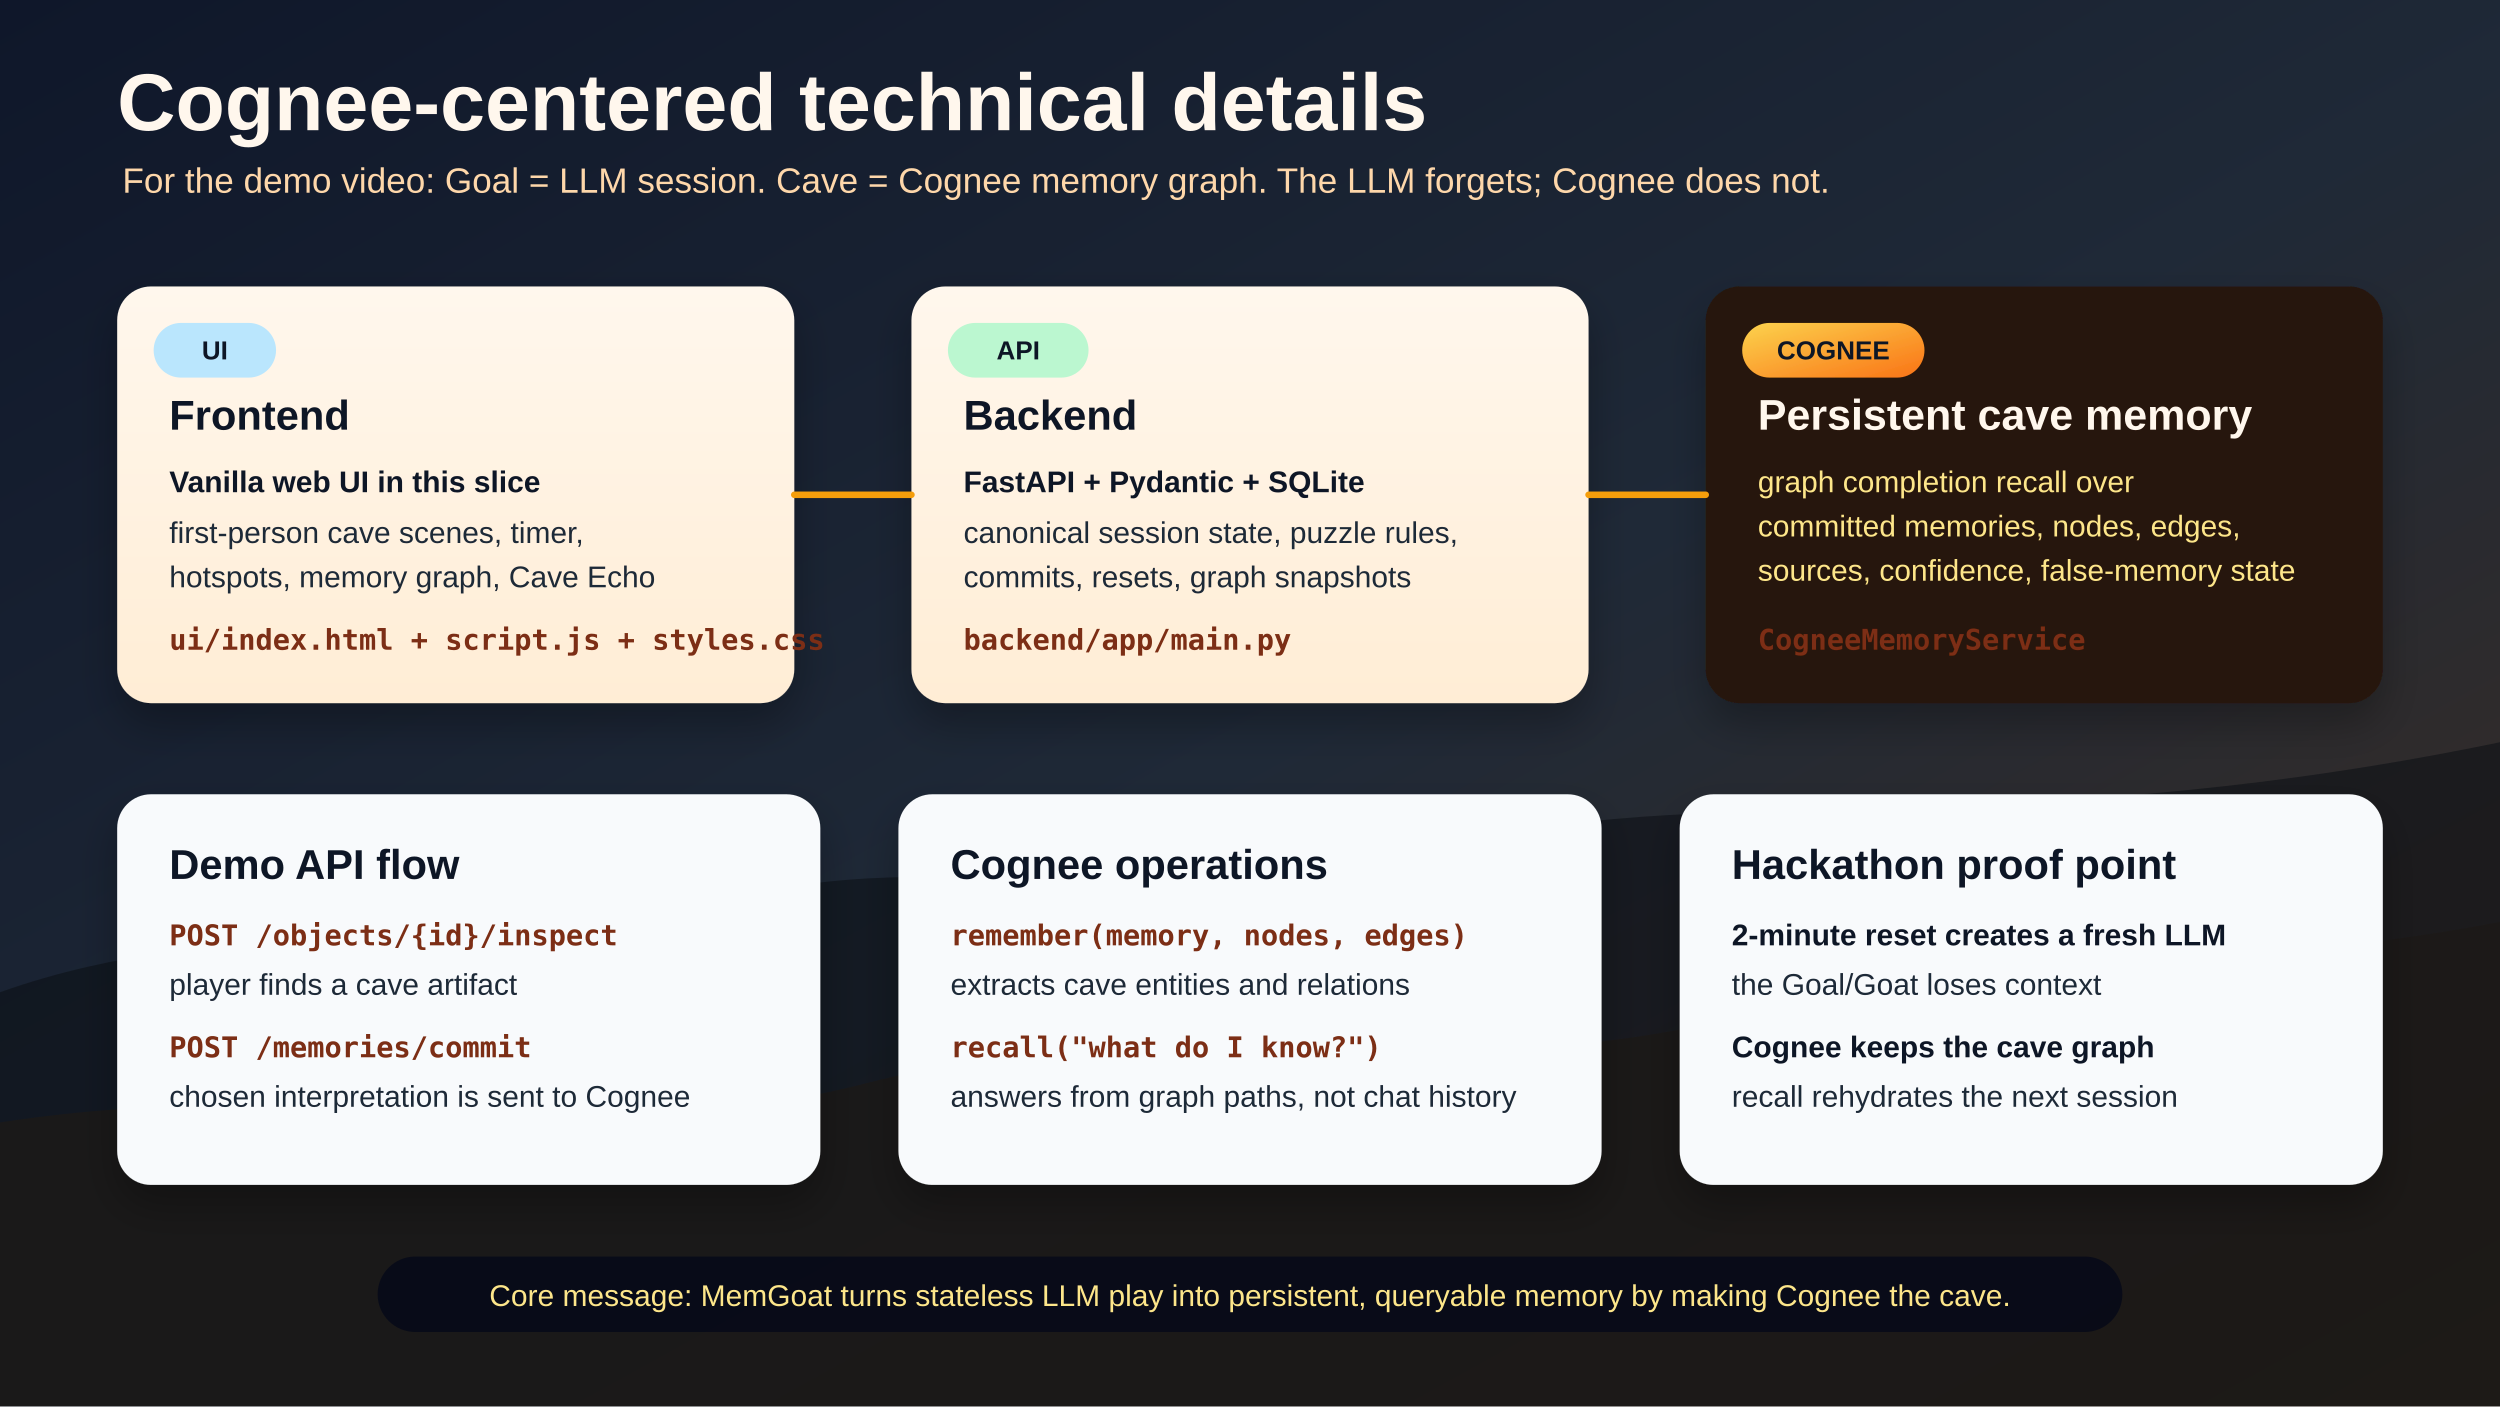
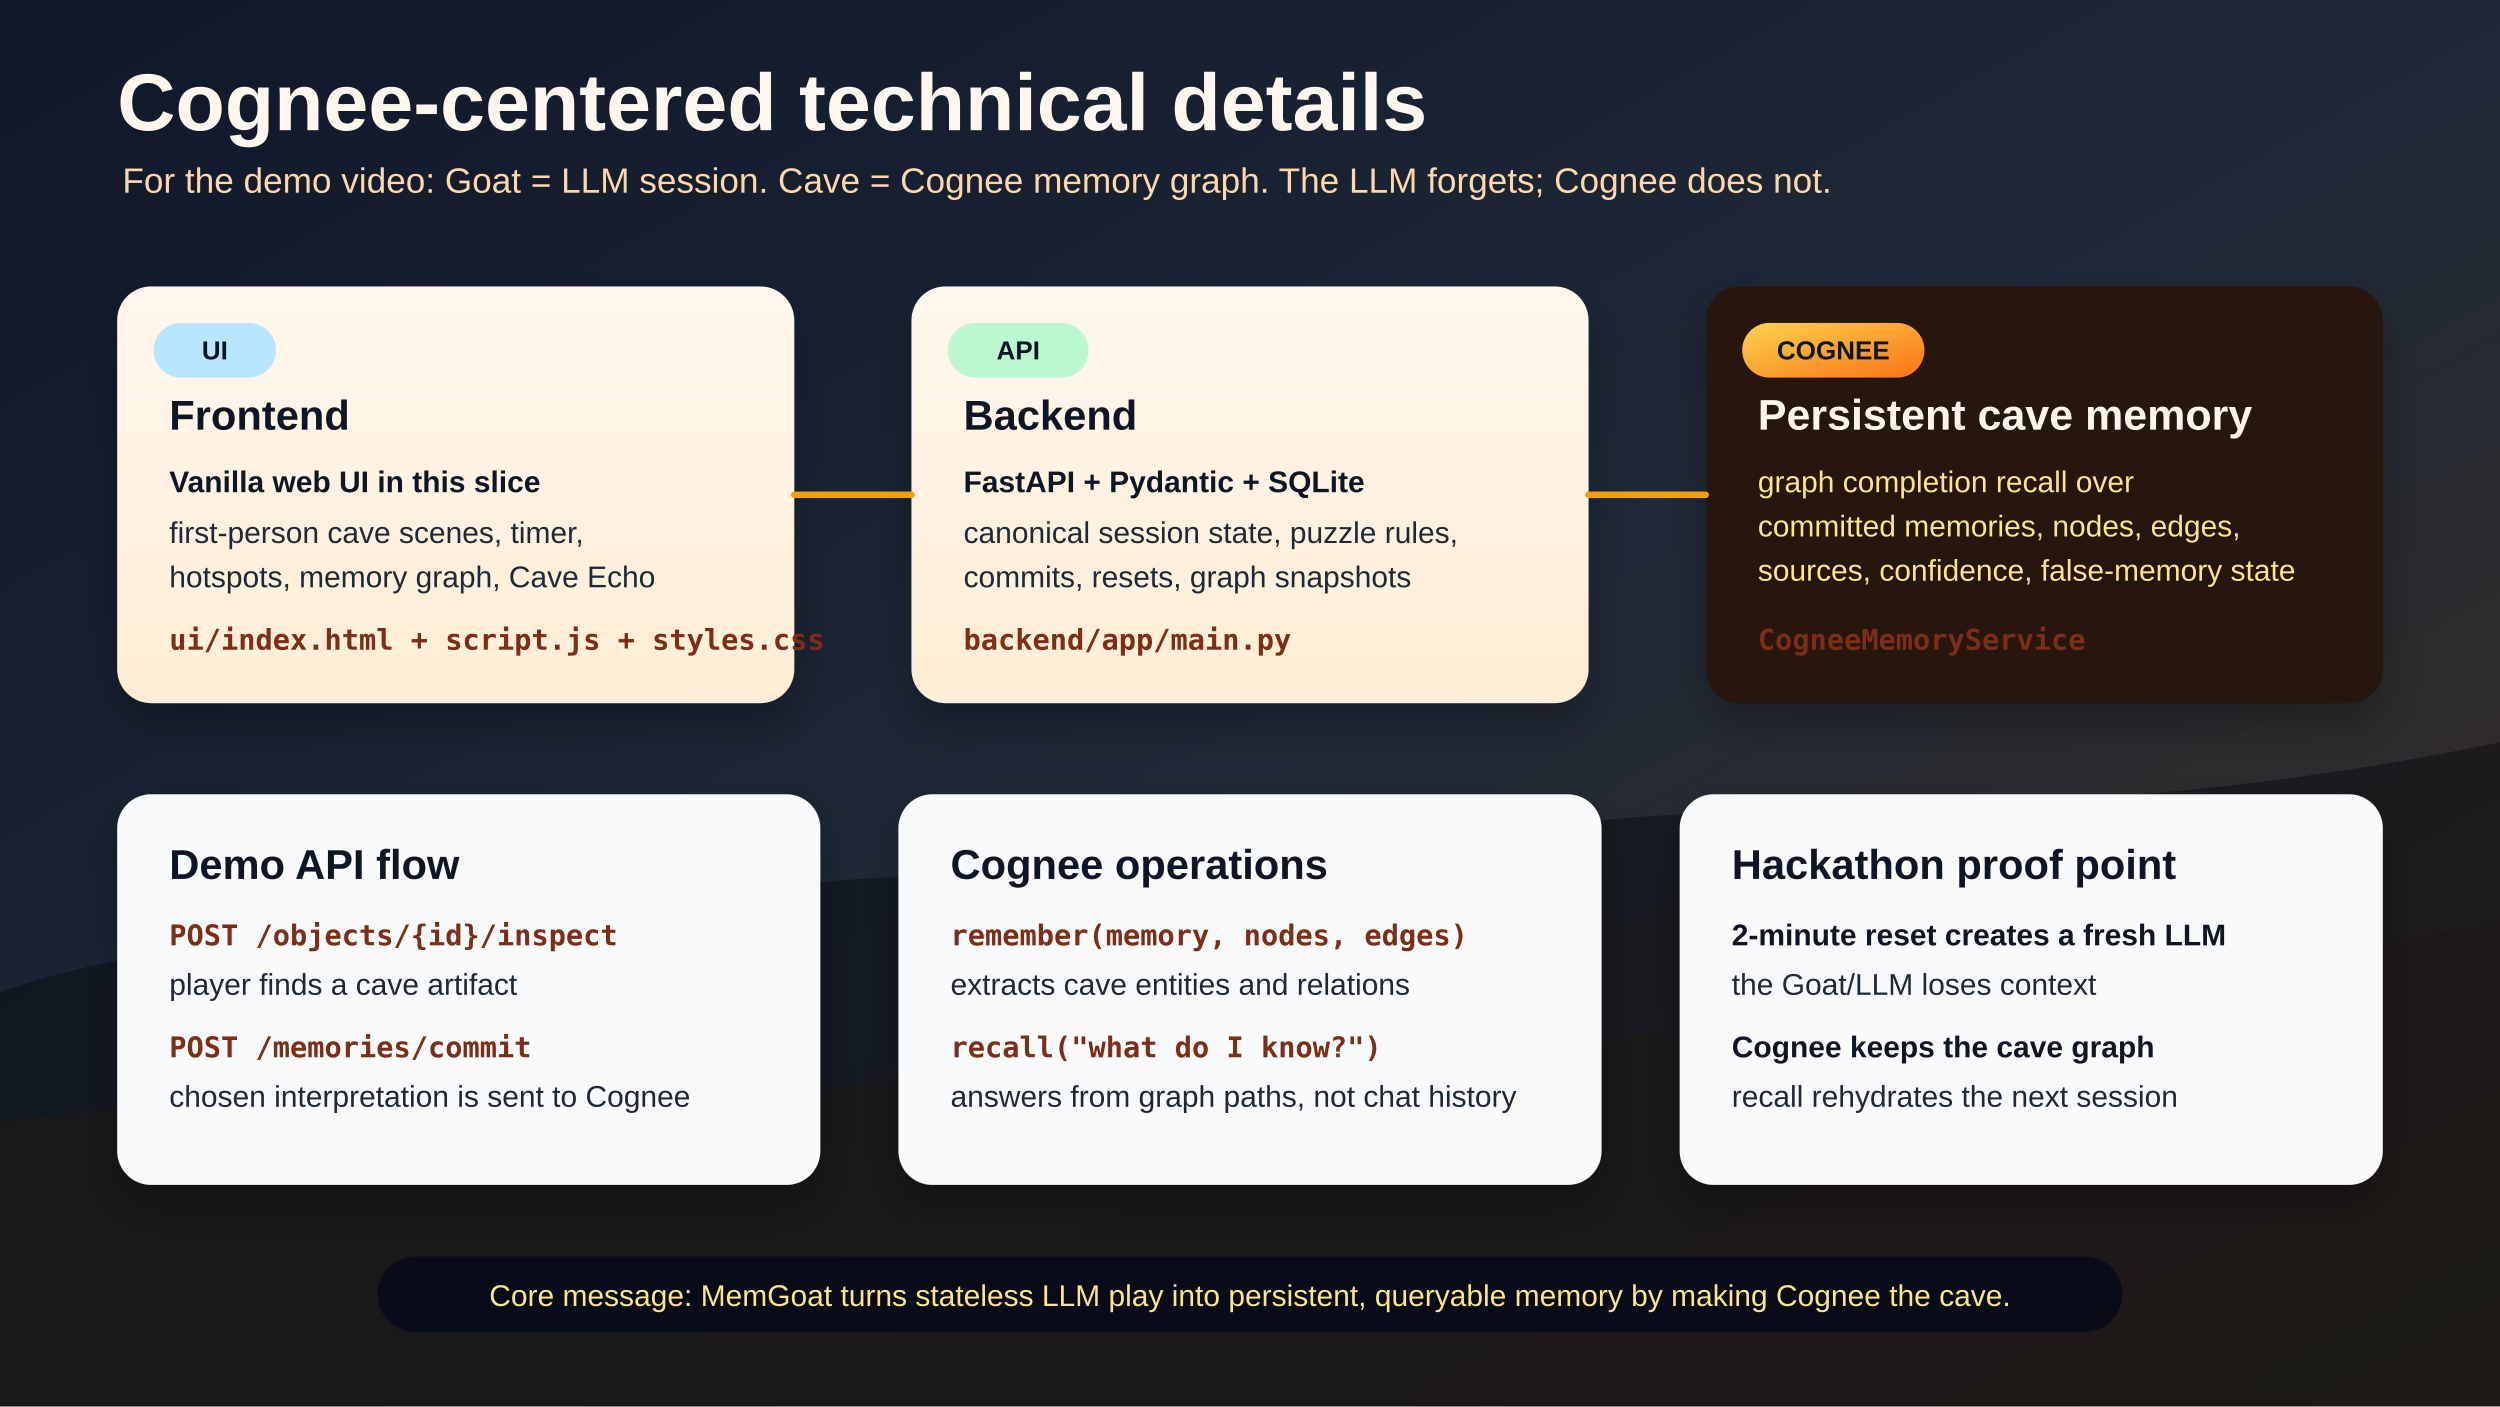
<svg xmlns="http://www.w3.org/2000/svg" width="1920" height="1080" viewBox="0 0 1920 1080" role="img" aria-labelledby="title desc">
  <defs>
    <linearGradient id="bg" x1="0" y1="0" x2="1" y2="1">
      <stop offset="0" stop-color="#0f172a" />
      <stop offset="0.52" stop-color="#1f2937" />
      <stop offset="1" stop-color="#3f2d20" />
    </linearGradient>
    <linearGradient id="accent" x1="0" y1="0" x2="1" y2="1">
      <stop offset="0" stop-color="#fcd34d" />
      <stop offset="1" stop-color="#f97316" />
    </linearGradient>
    <linearGradient id="panel" x1="0" y1="0" x2="0" y2="1">
      <stop offset="0" stop-color="#fff7ed" />
      <stop offset="1" stop-color="#ffedd5" />
    </linearGradient>
    <filter id="shadow" x="-20%" y="-20%" width="140%" height="140%">
      <feDropShadow dx="0" dy="16" stdDeviation="16" flood-color="#000000" flood-opacity="0.28" />
    </filter>
    <style>
      .title { font: 800 62px Arial, sans-serif; fill: #fff7ed; letter-spacing: 0; }
      .subtitle { font: 400 27px Arial, sans-serif; fill: #fed7aa; letter-spacing: 0; }
      .panelTitle { font: 800 32px Arial, sans-serif; fill: #111827; letter-spacing: 0; }
      .body { font: 500 23px Arial, sans-serif; fill: #1f2937; letter-spacing: 0; }
      .bodyStrong { font: 800 23px Arial, sans-serif; fill: #111827; letter-spacing: 0; }
      .code { font: 700 22px Consolas, monospace; fill: #7c2d12; letter-spacing: 0; }
      .darkTitle { font: 800 33px Arial, sans-serif; fill: #fff7ed; letter-spacing: 0; }
      .darkBody { font: 500 23px Arial, sans-serif; fill: #fde68a; letter-spacing: 0; }
      .chip { font: 800 20px Arial, sans-serif; fill: #111827; letter-spacing: 0; }
      .panel { filter: url(#shadow); }
      .line { stroke: #f59e0b; stroke-width: 5; stroke-linecap: round; }
    </style>
  </defs>
  <rect width="1920" height="1080" fill="url(#bg)" />
  <path d="M0 762 C180 698 360 736 560 690 C762 642 902 720 1080 660 C1280 592 1515 654 1920 570 L1920 1080 L0 1080 Z" fill="#0b0f14" opacity="0.56" />
  <path d="M0 862 C262 822 438 890 665 832 C922 766 1092 840 1330 782 C1544 730 1712 748 1920 708 L1920 1080 L0 1080 Z" fill="#1c1917" opacity="0.8" />
  <text x="90" y="100" class="title">Cognee-centered technical details</text>
-   <text x="94" y="148" class="subtitle">For the demo video: Goal = LLM session. Cave = Cognee memory graph. The LLM forgets; Cognee does not.</text>
+   <text x="94" y="148" class="subtitle">For the demo video: Goat = LLM session. Cave = Cognee memory graph. The LLM forgets; Cognee does not.</text>
  <g class="panel" transform="translate(90,220)">
    <rect width="520" height="320" rx="26" fill="url(#panel)" />
    <rect x="28" y="28" width="94" height="42" rx="21" fill="#bae6fd" />
    <text x="75" y="56" class="chip" text-anchor="middle">UI</text>
    <text x="40" y="110" class="panelTitle">Frontend</text>
    <text x="40" y="158" class="bodyStrong">Vanilla web UI in this slice</text>
    <text x="40" y="197" class="body">first-person cave scenes, timer,</text>
    <text x="40" y="231" class="body">hotspots, memory graph, Cave Echo</text>
    <text x="40" y="279" class="code">ui/index.html + script.js + styles.css</text>
  </g>
  <g class="panel" transform="translate(700,220)">
    <rect width="520" height="320" rx="26" fill="url(#panel)" />
    <rect x="28" y="28" width="108" height="42" rx="21" fill="#bbf7d0" />
    <text x="82" y="56" class="chip" text-anchor="middle">API</text>
    <text x="40" y="110" class="panelTitle">Backend</text>
    <text x="40" y="158" class="bodyStrong">FastAPI + Pydantic + SQLite</text>
    <text x="40" y="197" class="body">canonical session state, puzzle rules,</text>
    <text x="40" y="231" class="body">commits, resets, graph snapshots</text>
    <text x="40" y="279" class="code">backend/app/main.py</text>
  </g>
  <g class="panel" transform="translate(1310,220)">
    <rect width="520" height="320" rx="26" fill="#28160b" />
    <rect x="28" y="28" width="140" height="42" rx="21" fill="url(#accent)" />
    <text x="98" y="56" class="chip" text-anchor="middle">COGNEE</text>
    <text x="40" y="110" class="darkTitle">Persistent cave memory</text>
    <text x="40" y="158" class="darkBody">graph completion recall over</text>
    <text x="40" y="192" class="darkBody">committed memories, nodes, edges,</text>
    <text x="40" y="226" class="darkBody">sources, confidence, false-memory state</text>
    <text x="40" y="279" class="code" fill="#fde68a">CogneeMemoryService</text>
  </g>
  <path class="line" d="M610 380 L700 380" />
  <path class="line" d="M1220 380 L1310 380" />
  <g class="panel" transform="translate(90,610)">
    <rect width="540" height="300" rx="26" fill="#f8fafc" />
    <text x="40" y="65" class="panelTitle">Demo API flow</text>
    <text x="40" y="116" class="code">POST /objects/{id}/inspect</text>
    <text x="40" y="154" class="body">player finds a cave artifact</text>
    <text x="40" y="202" class="code">POST /memories/commit</text>
    <text x="40" y="240" class="body">chosen interpretation is sent to Cognee</text>
  </g>
  <g class="panel" transform="translate(690,610)">
    <rect width="540" height="300" rx="26" fill="#f8fafc" />
    <text x="40" y="65" class="panelTitle">Cognee operations</text>
    <text x="40" y="116" class="code">remember(memory, nodes, edges)</text>
    <text x="40" y="154" class="body">extracts cave entities and relations</text>
    <text x="40" y="202" class="code">recall("what do I know?")</text>
    <text x="40" y="240" class="body">answers from graph paths, not chat history</text>
  </g>
  <g class="panel" transform="translate(1290,610)">
    <rect width="540" height="300" rx="26" fill="#f8fafc" />
    <text x="40" y="65" class="panelTitle">Hackathon proof point</text>
    <text x="40" y="116" class="bodyStrong">2-minute reset creates a fresh LLM</text>
-     <text x="40" y="154" class="body">the Goal/Goat loses context</text>
+     <text x="40" y="154" class="body">the Goat/LLM loses context</text>
    <text x="40" y="202" class="bodyStrong">Cognee keeps the cave graph</text>
    <text x="40" y="240" class="body">recall rehydrates the next session</text>
  </g>
  <g transform="translate(290,965)">
    <rect width="1340" height="58" rx="29" fill="#020617" opacity="0.72" />
    <text x="670" y="38" class="darkBody" text-anchor="middle">Core message: MemGoat turns stateless LLM play into persistent, queryable memory by making Cognee the cave.</text>
  </g>
</svg>
